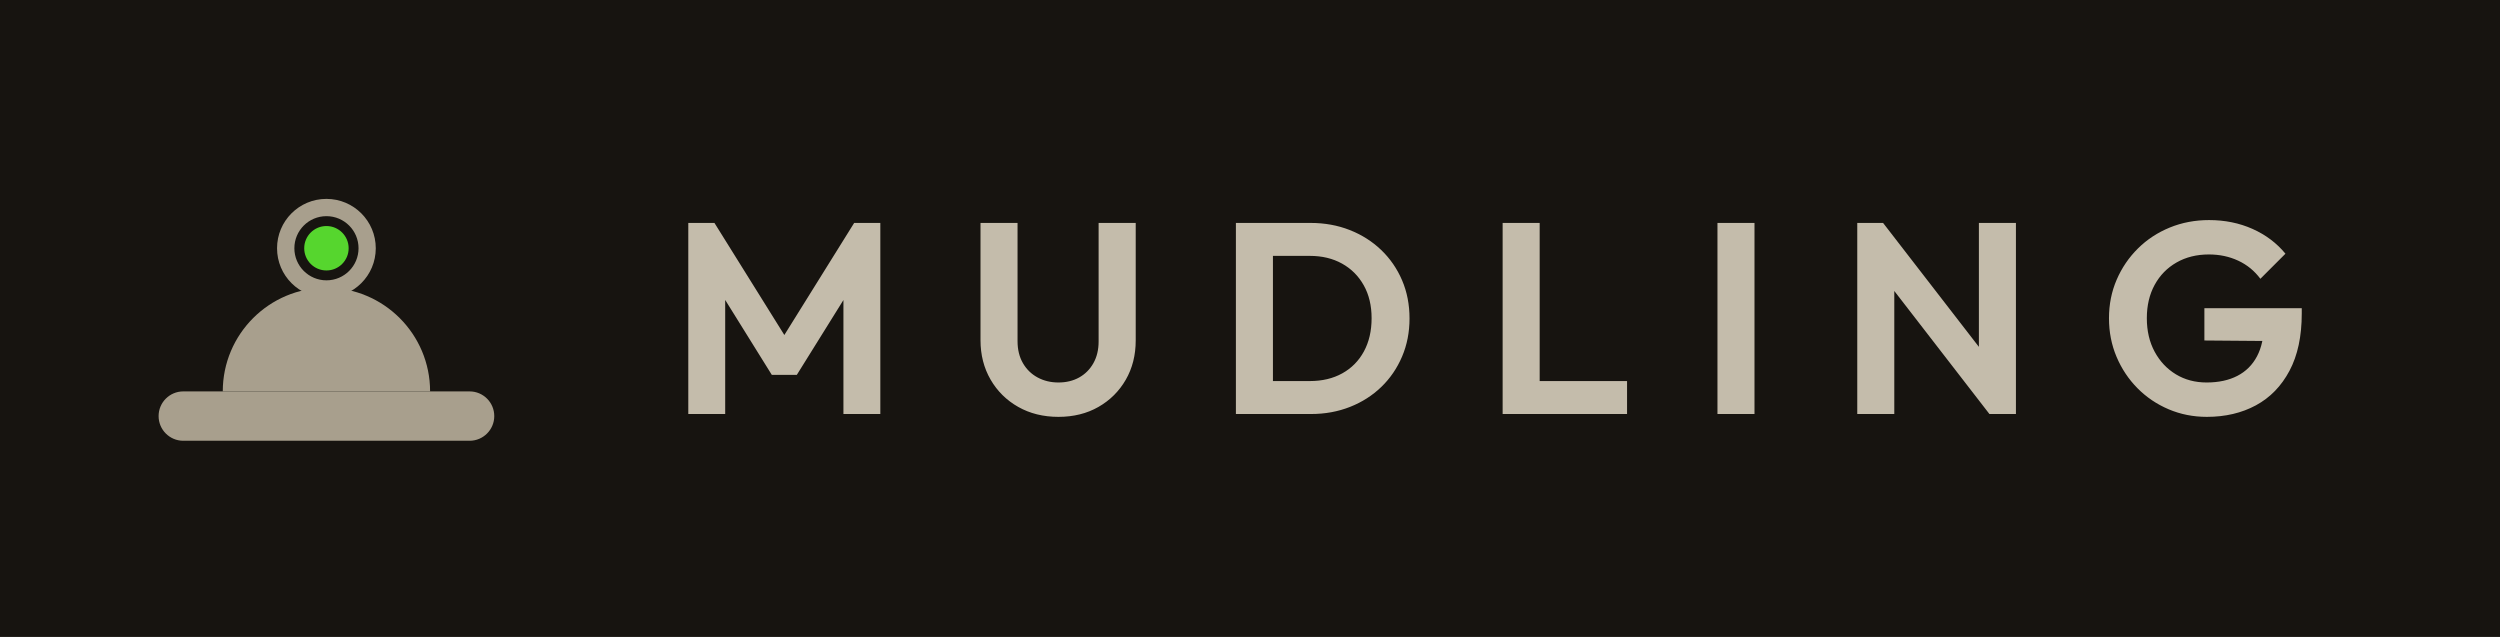
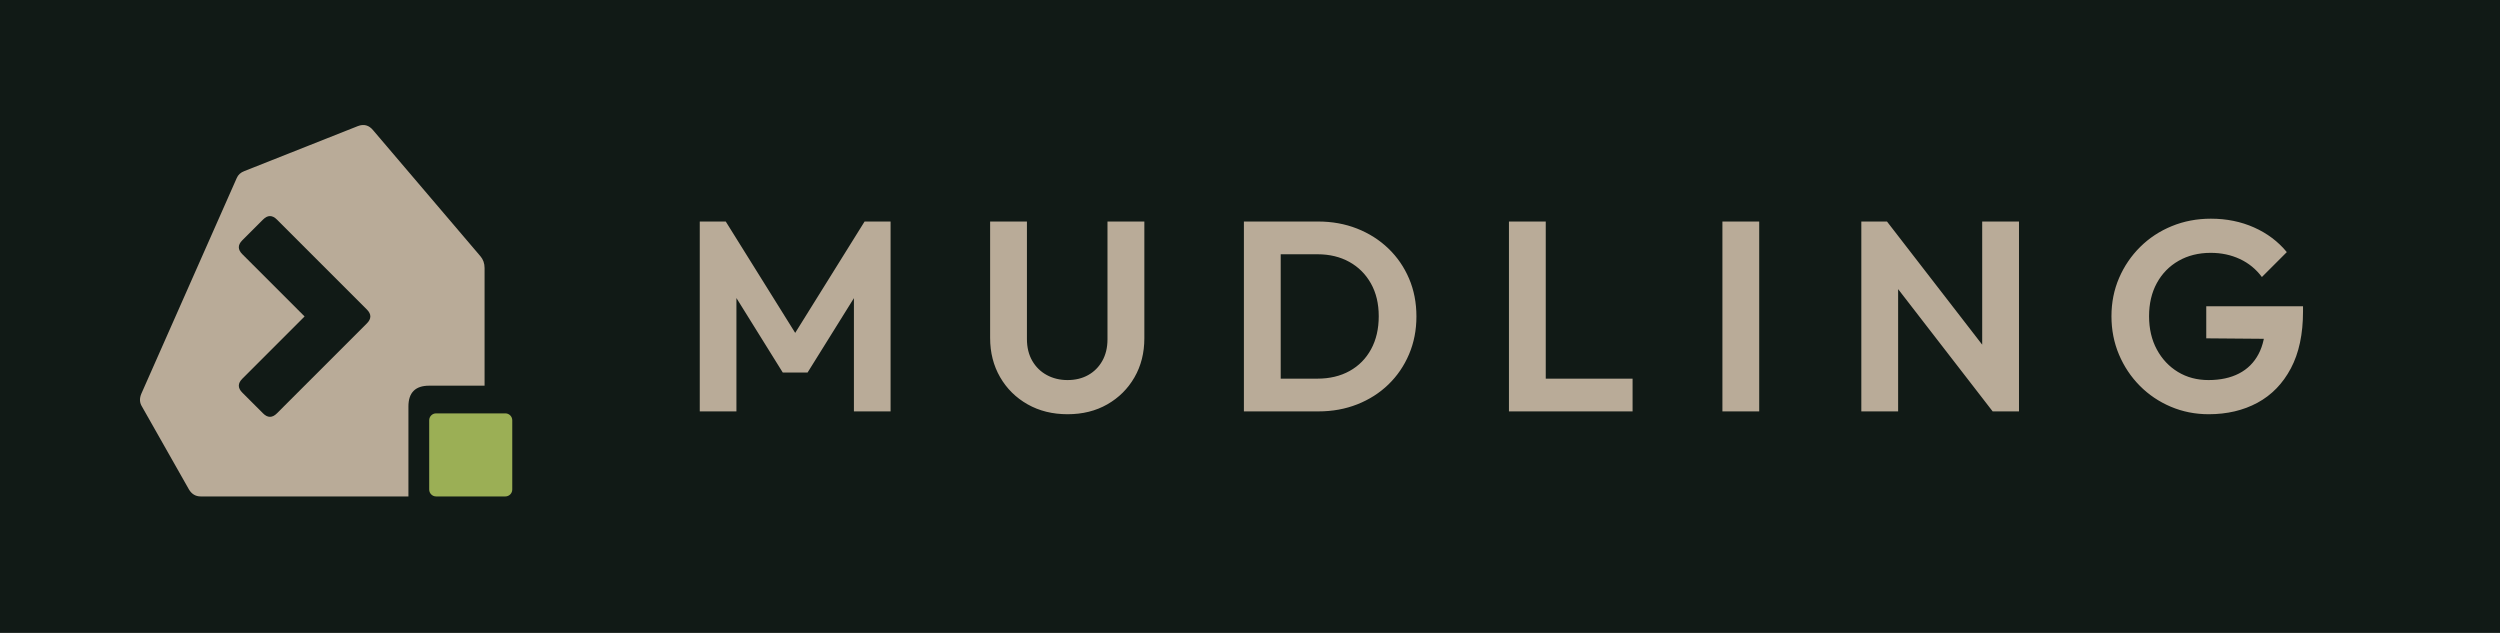
- <svg xmlns="http://www.w3.org/2000/svg" viewBox="0 0 314 80" width="314" height="80">
-   <rect width="314" height="80" fill="#171410" />
-   <g transform="translate(10,7) scale(0.62)">
-     <rect x="16" y="68" width="68" height="10" rx="5" fill="#A89F8D" />
-     <path d="M29,68 A21,21 0 0 1 71,68 Z" fill="#A89F8D" />
-     <path d="M50,29 A10,10 0 1 1 49.99,29 Z M50,32.5 A6.5,6.5 0 1 0 50.01,32.5 Z" fill-rule="evenodd" fill="#A89F8D" />
-     <circle cx="50" cy="39" r="4.5" fill="#56D62E" />
+ <svg xmlns="http://www.w3.org/2000/svg" viewBox="0 0 316 80" width="316" height="80">
+   <rect width="316" height="80" fill="#111A16" />
+   <g transform="translate(14,12) scale(0.875)">
+     <path fill="#B9AB98" fill-rule="evenodd" d="M35.7 4.5 Q37 4 37.9 5.1 L53.4 23.3 Q54 24 54 25 V42 H46 Q43 42 43 45 V58 H13 Q11.9 58 11.3 57 L4.5 45 Q4 44.2 4.4 43.2 L18.2 12 Q18.5 11.3 19.3 11 L35.7 4.5 Z M24 18 L37 31 Q38 32 37 33 L24 46 Q23 47 22 46 L19 43 Q18 42 19 41 L28 32 L19 23 Q18 22 19 21 L22 18 Q23 17 24 18 Z" />
+     <rect x="46" y="46" width="12" height="12" rx="1" fill="#9BAF55" />
  </g>
-   <path transform="translate(84,52)" fill="#C4BCAB" d="M2.45 0.0V-24H5.735L15.448 -8.424H13.579L23.283 -24H26.569V0.0H21.935V-16.028L22.848 -15.781L16.08 -4.916H12.939L6.179 -15.781L7.084 -16.028V0.0Z M48.941 0.358Q46.099 0.358 43.89 -0.891Q41.681 -2.14 40.416 -4.323Q39.152 -6.507 39.152 -9.277V-24H43.804V-9.149Q43.804 -7.554 44.481 -6.386Q45.159 -5.217 46.326 -4.589Q47.493 -3.96 48.937 -3.96Q50.41 -3.96 51.54 -4.588Q52.669 -5.216 53.328 -6.379Q53.986 -7.542 53.986 -9.115V-24H58.646V-9.243Q58.646 -6.472 57.398 -4.306Q56.15 -2.141 53.967 -0.891Q51.784 0.358 48.941 0.358Z M74.395 0.0V-4.139H80.523Q82.845 -4.139 84.59 -5.108Q86.336 -6.077 87.304 -7.856Q88.273 -9.636 88.273 -12.034Q88.273 -14.407 87.287 -16.165Q86.302 -17.923 84.56 -18.892Q82.819 -19.861 80.523 -19.861H74.31V-24H80.6Q83.263 -24 85.529 -23.108Q87.795 -22.216 89.481 -20.599Q91.166 -18.982 92.101 -16.797Q93.036 -14.612 93.036 -12Q93.036 -9.414 92.101 -7.216Q91.166 -5.018 89.494 -3.401Q87.821 -1.784 85.559 -0.892Q83.297 0.0 80.669 0.0ZM71.229 0.0V-24H75.881V0.0Z M104.731 0.0V-24H109.383V0.0ZM108.145 0.0V-4.139H120.358V0.0Z M131.713 0.0V-24H136.364V0.0Z M149.272 0.0V-24H152.515L153.923 -19.34V0.0ZM165.872 0.0 151.619 -18.435 152.515 -24 166.768 -5.565ZM165.872 0.0 164.549 -4.498V-24H169.201V0.0Z M193.178 0.358Q190.626 0.358 188.385 -0.593Q186.145 -1.545 184.468 -3.239Q182.791 -4.933 181.839 -7.182Q180.888 -9.431 180.888 -12.026Q180.888 -14.629 181.852 -16.865Q182.817 -19.101 184.523 -20.791Q186.23 -22.481 188.522 -23.42Q190.814 -24.358 193.459 -24.358Q196.43 -24.358 198.917 -23.249Q201.405 -22.139 203.053 -20.134L199.903 -16.984Q198.794 -18.478 197.121 -19.259Q195.448 -20.04 193.434 -20.04Q191.138 -20.04 189.376 -19.033Q187.613 -18.026 186.627 -16.225Q185.642 -14.424 185.642 -12.034Q185.642 -9.644 186.623 -7.826Q187.605 -6.009 189.294 -4.984Q190.984 -3.96 193.152 -3.96Q195.405 -3.96 197.014 -4.792Q198.623 -5.624 199.481 -7.25Q200.339 -8.876 200.339 -11.223L203.351 -9.149L192.871 -9.235V-13.289H205.101V-12.623Q205.101 -8.33 203.565 -5.437Q202.028 -2.543 199.344 -1.092Q196.66 0.358 193.178 0.358Z" />
+   <path transform="translate(86,52)" fill="#B9AB98" d="M2.45 0.0V-24H5.735L15.448 -8.424H13.579L23.283 -24H26.569V0.0H21.935V-16.028L22.848 -15.781L16.08 -4.916H12.939L6.179 -15.781L7.084 -16.028V0.0Z M48.941 0.358Q46.099 0.358 43.89 -0.891Q41.681 -2.14 40.416 -4.323Q39.152 -6.507 39.152 -9.277V-24H43.804V-9.149Q43.804 -7.554 44.481 -6.386Q45.159 -5.217 46.326 -4.589Q47.493 -3.96 48.937 -3.96Q50.41 -3.96 51.54 -4.588Q52.669 -5.216 53.328 -6.379Q53.986 -7.542 53.986 -9.115V-24H58.646V-9.243Q58.646 -6.472 57.398 -4.306Q56.15 -2.141 53.967 -0.891Q51.784 0.358 48.941 0.358Z M74.395 0.0V-4.139H80.523Q82.845 -4.139 84.59 -5.108Q86.336 -6.077 87.304 -7.856Q88.273 -9.636 88.273 -12.034Q88.273 -14.407 87.287 -16.165Q86.302 -17.923 84.56 -18.892Q82.819 -19.861 80.523 -19.861H74.31V-24H80.6Q83.263 -24 85.529 -23.108Q87.795 -22.216 89.481 -20.599Q91.166 -18.982 92.101 -16.797Q93.036 -14.612 93.036 -12Q93.036 -9.414 92.101 -7.216Q91.166 -5.018 89.494 -3.401Q87.821 -1.784 85.559 -0.892Q83.297 0.0 80.669 0.0ZM71.229 0.0V-24H75.881V0.0Z M104.731 0.0V-24H109.383V0.0ZM108.145 0.0V-4.139H120.358V0.0Z M131.713 0.0V-24H136.364V0.0Z M149.272 0.0V-24H152.515L153.923 -19.34V0.0ZM165.872 0.0 151.619 -18.435 152.515 -24 166.768 -5.565ZM165.872 0.0 164.549 -4.498V-24H169.201V0.0Z M193.178 0.358Q190.626 0.358 188.385 -0.593Q186.145 -1.545 184.468 -3.239Q182.791 -4.933 181.839 -7.182Q180.888 -9.431 180.888 -12.026Q180.888 -14.629 181.852 -16.865Q182.817 -19.101 184.523 -20.791Q186.23 -22.481 188.522 -23.42Q190.814 -24.358 193.459 -24.358Q196.43 -24.358 198.917 -23.249Q201.405 -22.139 203.053 -20.134L199.903 -16.984Q198.794 -18.478 197.121 -19.259Q195.448 -20.04 193.434 -20.04Q191.138 -20.04 189.376 -19.033Q187.613 -18.026 186.627 -16.225Q185.642 -14.424 185.642 -12.034Q185.642 -9.644 186.623 -7.826Q187.605 -6.009 189.294 -4.984Q190.984 -3.96 193.152 -3.96Q195.405 -3.96 197.014 -4.792Q198.623 -5.624 199.481 -7.25Q200.339 -8.876 200.339 -11.223L203.351 -9.149L192.871 -9.235V-13.289H205.101V-12.623Q205.101 -8.33 203.565 -5.437Q202.028 -2.543 199.344 -1.092Q196.66 0.358 193.178 0.358Z" />
</svg>
